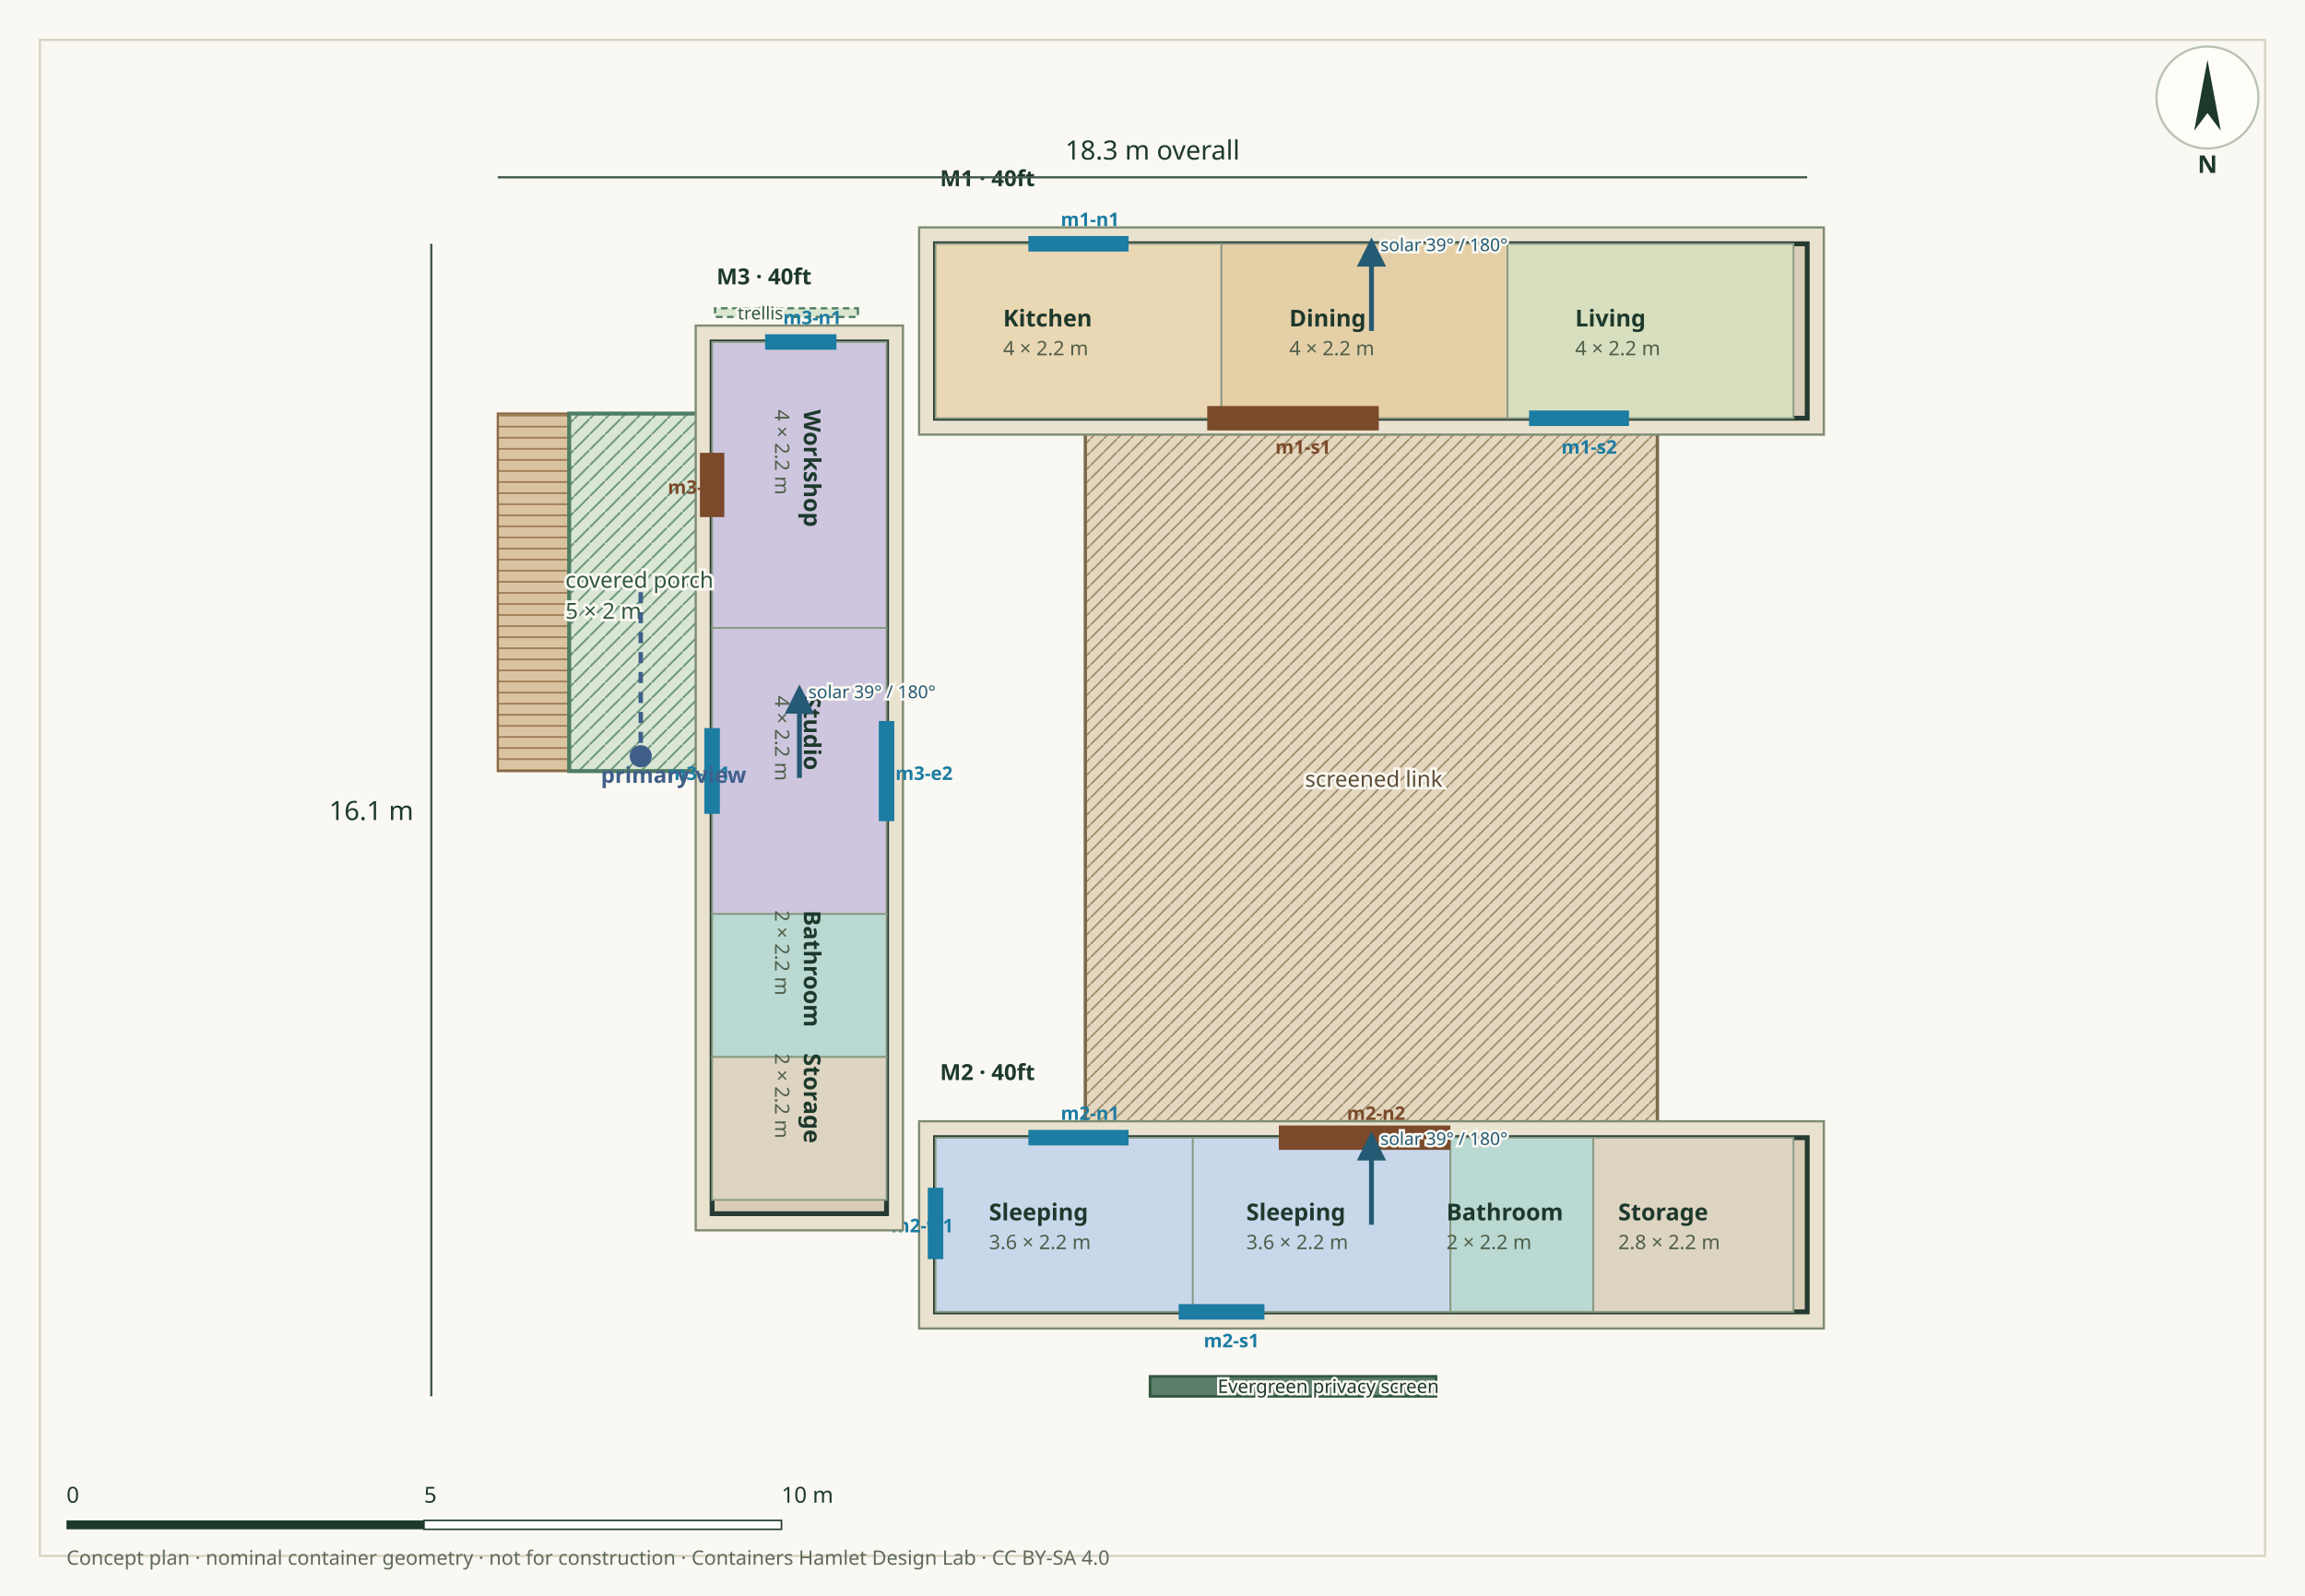
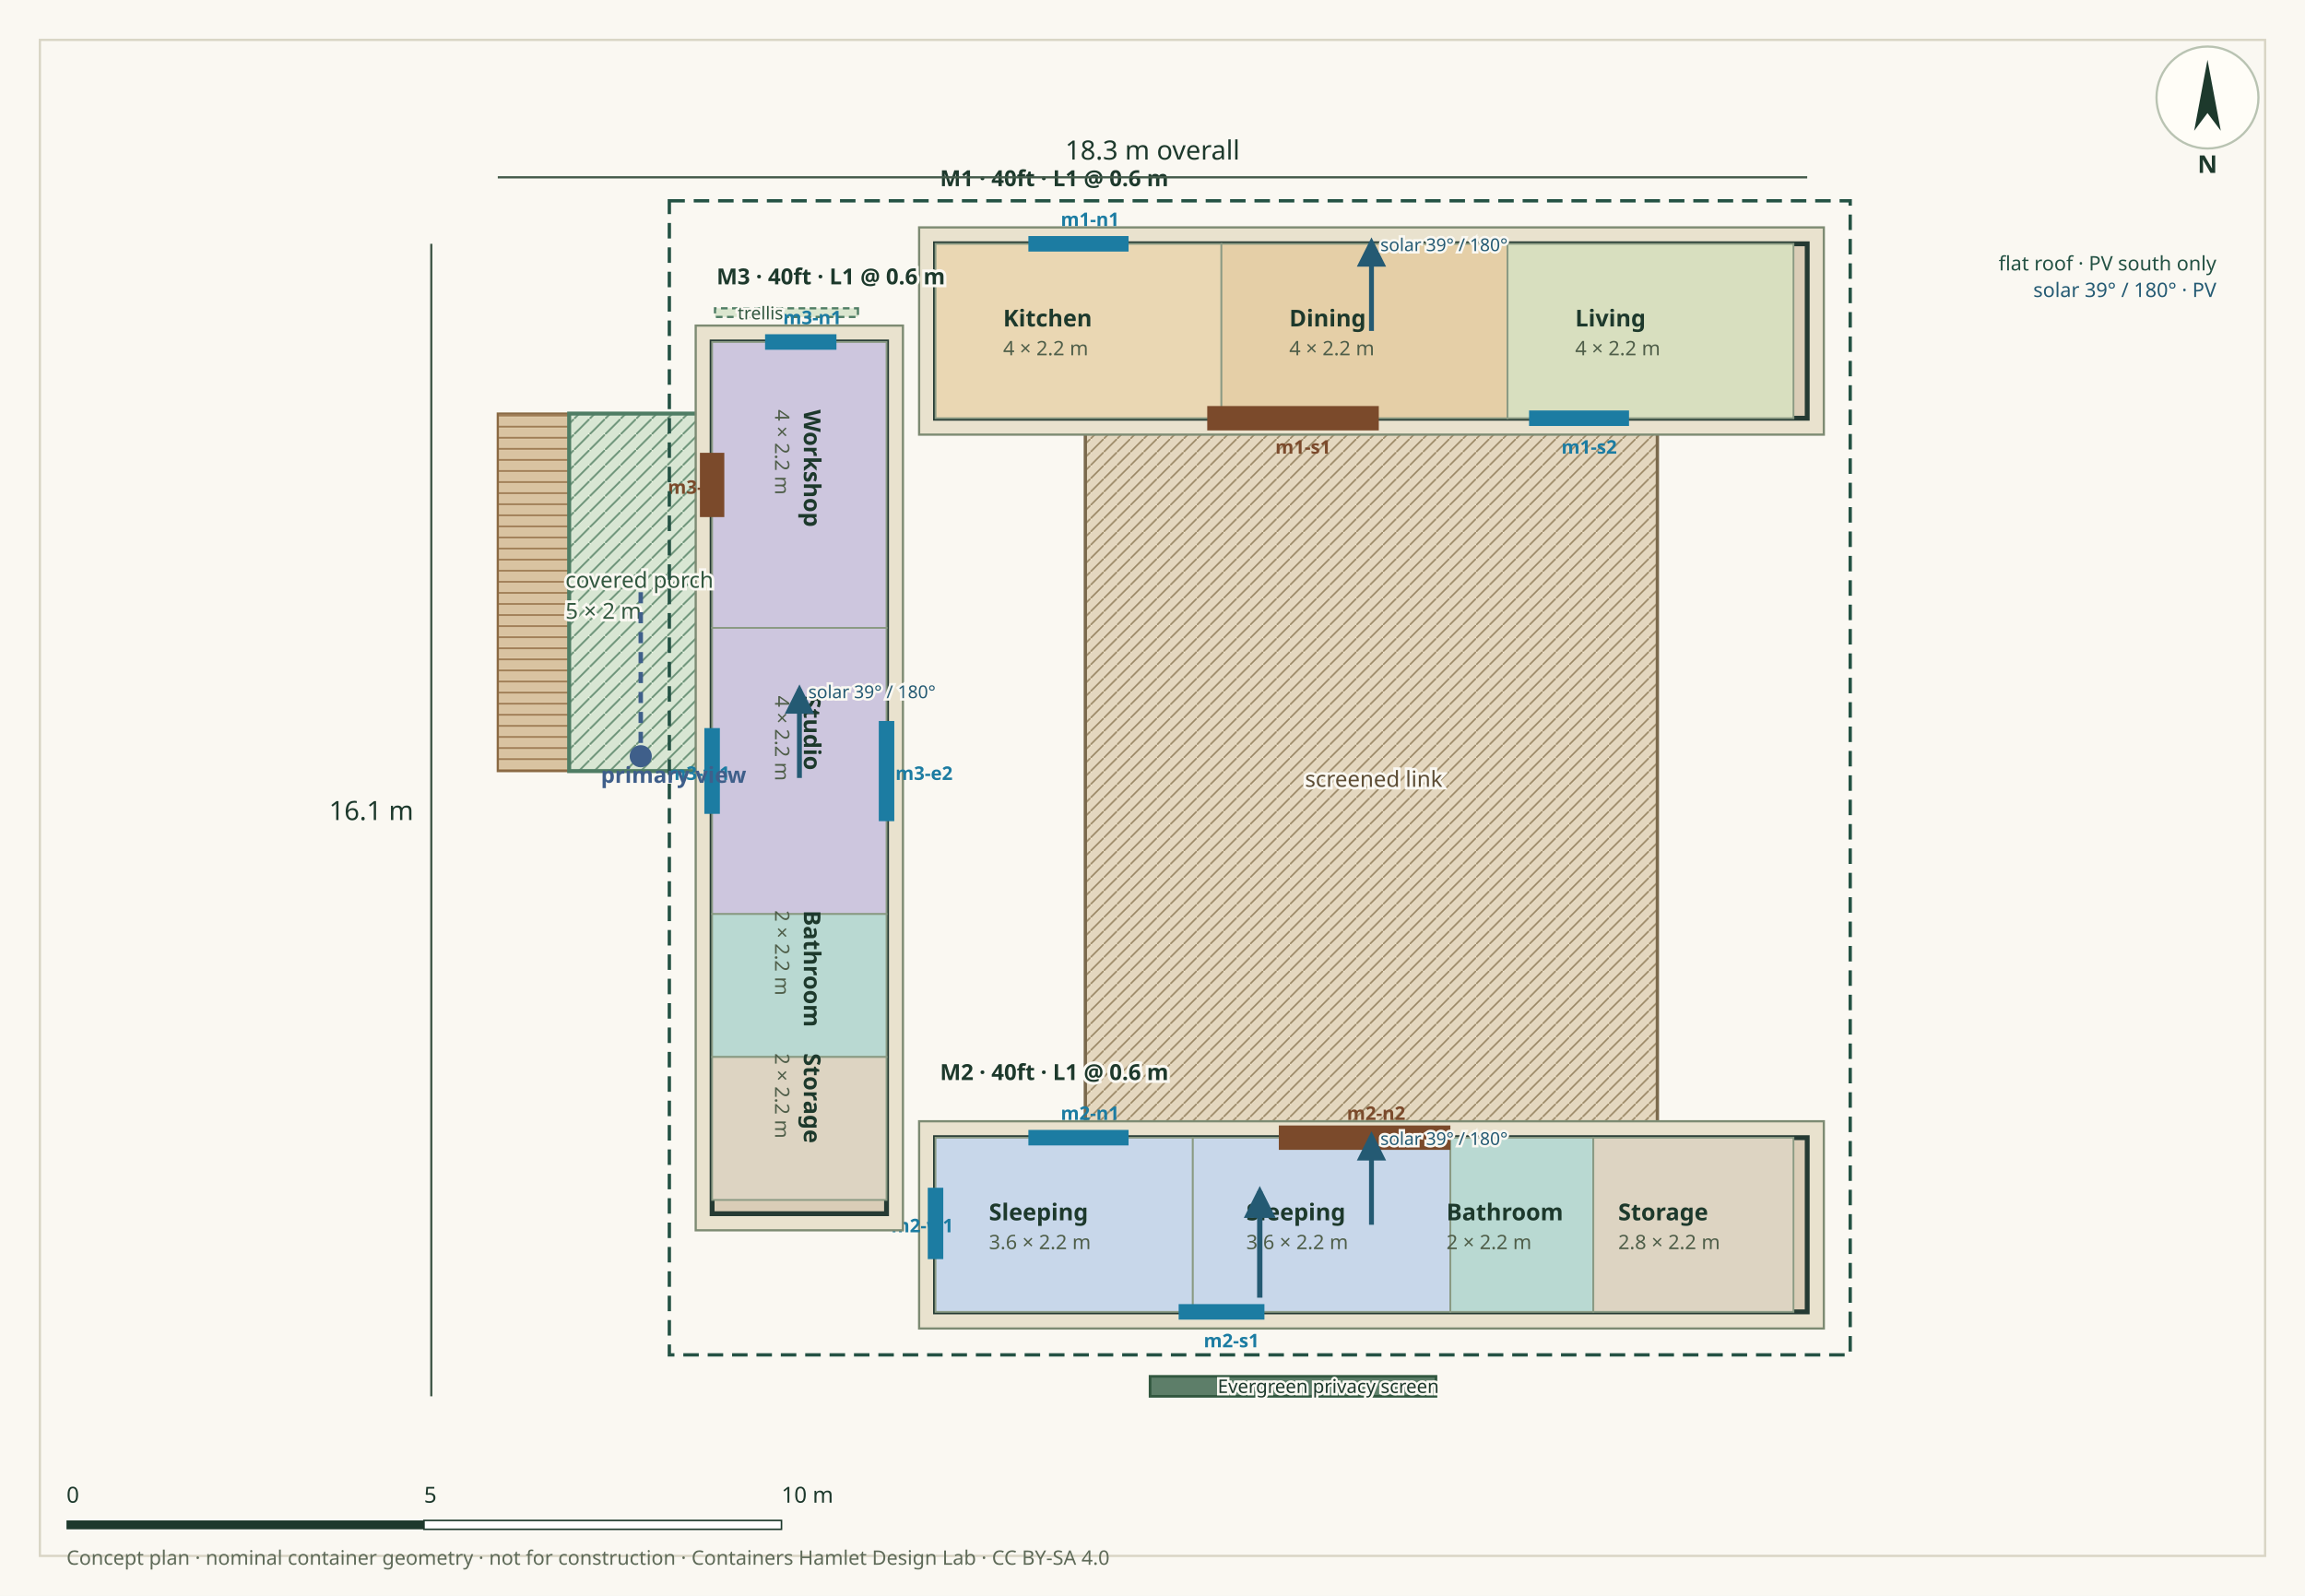
<svg xmlns="http://www.w3.org/2000/svg" viewBox="0 0 1040 720" role="img" aria-labelledby="concept-gathering-house-plan-t concept-gathering-house-plan-d" data-plan-scale="32.3" data-plan-width="1040">
  <defs>
    <marker id="concept-gathering-house-plan-arrow" markerWidth="6" markerHeight="6" refX="5" refY="3" orient="auto">
      <path d="M0 0L6 3L0 6Z" fill="#245a73" />
    </marker>
    <pattern id="concept-gathering-house-plan-porch" width="7" height="7" patternUnits="userSpaceOnUse">
      <rect width="7" height="7" fill="#d8e6d3" />
      <path d="M0 7L7 0" stroke="#6b9277" stroke-width="0.8" />
    </pattern>
    <pattern id="concept-gathering-house-plan-deck" width="9" height="5" patternUnits="userSpaceOnUse">
      <rect width="9" height="5" fill="#d9c3a1" />
      <path d="M0 2.5H9" stroke="#9a7750" stroke-width="0.7" />
    </pattern>
    <pattern id="concept-gathering-house-plan-link" width="6" height="6" patternUnits="userSpaceOnUse">
      <rect width="6" height="6" fill="#e4d7bf" />
      <path d="M0 6L6 0" stroke="#9a8765" stroke-width="0.7" />
    </pattern>
  </defs>
  <rect width="1040" height="720" fill="#faf8f2" />
  <rect x="18" y="18" width="1004" height="684" fill="none" stroke="#d8d4c4" stroke-width="1" />
  <path d="M489.7 189.7L747.8 189.7L747.8 512.3L489.7 512.3Z" fill="url(#concept-gathering-house-plan-link)" fill-opacity="1" stroke="#7b6a4d" stroke-width="1.5" />
  <path d="M256.8 186.6L256.8 347.9L224.6 347.9L224.6 186.6Z" fill="url(#concept-gathering-house-plan-deck)" stroke="#8a6a44" stroke-width="1" />
  <path d="M321.3 186.6L321.3 347.9L256.8 347.9L256.8 186.6Z" fill="url(#concept-gathering-house-plan-porch)" stroke="#4f7d64" stroke-width="1.8" />
  <path d="M387.1 139.1L387.1 143L322.6 143L322.6 139.1Z" fill="#cfe0c2" fill-opacity="0.75" stroke="#4f7d64" stroke-width="1" stroke-dasharray="3 2" />
  <path d="M518.9 621L647.9 621L647.9 630L518.9 630Z" fill="#315d43" fill-opacity="0.78" stroke="#31573f" stroke-width="1.2" />
  <path d="M414.7 102.6L822.9 102.6L822.9 196.1L414.7 196.1Z" fill="#e9e2ce" stroke="#7d8b73" stroke-width="1" />
  <path d="M422.1 110L815.4 110L815.4 188.7L422.1 188.7Z" fill="#9a7350" fill-opacity="0.18" stroke="#253a33" stroke-width="2.2" />
  <path d="M422.1 110L551.1 110L551.1 188.7L422.1 188.7Z" fill="#ead7b3" stroke="#8a9a83" stroke-width="0.8" />
  <g transform="rotate(0 486.6 149.3)">
    <text x="452.6" y="147.3" font-size="10.5" font-family="system-ui, sans-serif" fill="#1d392c" font-weight="700">Kitchen</text>
    <text x="452.6" y="160.3" font-size="9" font-family="system-ui, sans-serif" fill="#4f5e49">4 × 2.2 m</text>
  </g>
  <path d="M551.1 110L680.2 110L680.2 188.7L551.1 188.7Z" fill="#e5cfa7" stroke="#8a9a83" stroke-width="0.8" />
  <g transform="rotate(0 615.7 149.3)">
    <text x="581.7" y="147.3" font-size="10.5" font-family="system-ui, sans-serif" fill="#1d392c" font-weight="700">Dining</text>
    <text x="581.7" y="160.3" font-size="9" font-family="system-ui, sans-serif" fill="#4f5e49">4 × 2.2 m</text>
  </g>
  <path d="M680.2 110L809.2 110L809.2 188.7L680.2 188.7Z" fill="#d8dfbf" stroke="#8a9a83" stroke-width="0.8" />
  <g transform="rotate(0 744.7 149.3)">
    <text x="710.7" y="147.3" font-size="10.5" font-family="system-ui, sans-serif" fill="#1d392c" font-weight="700">Living</text>
    <text x="710.7" y="160.3" font-size="9" font-family="system-ui, sans-serif" fill="#4f5e49">4 × 2.2 m</text>
  </g>
  <line x1="544.7" y1="188.7" x2="622.1" y2="188.7" stroke="#7b4a2b" stroke-width="11" stroke-linecap="butt" />
  <text x="575.4" y="204.7" font-size="8.5" font-family="system-ui, sans-serif" fill="#7b4a2b" font-weight="700">m1-s1</text>
  <line x1="689.9" y1="188.7" x2="735" y2="188.7" stroke="#1c7ca2" stroke-width="7" stroke-linecap="butt" />
  <text x="704.5" y="204.7" font-size="8.5" font-family="system-ui, sans-serif" fill="#1c7ca2" font-weight="700">m1-s2</text>
  <line x1="464" y1="110" x2="509.2" y2="110" stroke="#1c7ca2" stroke-width="7" stroke-linecap="butt" />
  <text x="478.6" y="102" font-size="8.5" font-family="system-ui, sans-serif" fill="#1c7ca2" font-weight="700">m1-n1</text>
-   <text x="424.1" y="84" font-size="10" font-family="system-ui, sans-serif" fill="#1d392c" font-weight="800" stroke="#faf8f2" stroke-width="2.6" paint-order="stroke">M1 · 40ft</text>
+   <text x="424.1" y="84" font-size="10" font-family="system-ui, sans-serif" fill="#1d392c" font-weight="800" stroke="#faf8f2" stroke-width="2.6" paint-order="stroke">M1 · 40ft · L1 @ 0.6 m</text>
  <line x1="618.8" y1="149.3" x2="618.8" y2="109.3" stroke="#245a73" stroke-width="2.2" marker-end="url(#concept-gathering-house-plan-arrow)" />
  <text x="622.8" y="113.3" font-size="8" font-family="system-ui, sans-serif" fill="#245a73" stroke="#faf8f2" stroke-width="2.2" paint-order="stroke">solar 39° / 180°</text>
-   <path class="plan-module-hit" data-module-id="m1" d="M422.1 110L815.4 110L815.4 188.7L422.1 188.7Z" fill="transparent" pointer-events="all" tabindex="0" role="button" aria-pressed="false" aria-describedby="plan-keyboard-help" aria-label="Module m1, 40ft, at 0, -4.5 metres. Select, then drag or use arrow keys to move; R rotates." />
+   <path class="plan-module-hit" data-module-id="m1" d="M422.1 110L815.4 110L815.4 188.7L422.1 188.7Z" fill="transparent" pointer-events="all" tabindex="0" role="button" aria-pressed="false" aria-describedby="plan-keyboard-help" aria-label="Module m1, 40ft, level 1, base elevation 0.6 metres, at 0, -4.5 metres. Select, then drag or use arrow keys to move; R rotates." />
  <path d="M414.7 505.9L822.9 505.9L822.9 599.4L414.7 599.4Z" fill="#e9e2ce" stroke="#7d8b73" stroke-width="1" />
  <path d="M422.1 513.3L815.4 513.3L815.4 591.9L422.1 591.9Z" fill="#9a7350" fill-opacity="0.18" stroke="#253a33" stroke-width="2.2" />
  <path d="M422.1 513.3L538.2 513.3L538.2 591.9L422.1 591.9Z" fill="#c8d7ea" stroke="#8a9a83" stroke-width="0.8" />
  <g transform="rotate(0 480.2 552.6)">
    <text x="446.2" y="550.6" font-size="10.5" font-family="system-ui, sans-serif" fill="#1d392c" font-weight="700">Sleeping</text>
    <text x="446.2" y="563.6" font-size="9" font-family="system-ui, sans-serif" fill="#4f5e49">3.6 × 2.2 m</text>
  </g>
  <path d="M538.2 513.3L654.4 513.3L654.4 591.9L538.2 591.9Z" fill="#c8d7ea" stroke="#8a9a83" stroke-width="0.8" />
  <g transform="rotate(0 596.3 552.6)">
    <text x="562.3" y="550.6" font-size="10.5" font-family="system-ui, sans-serif" fill="#1d392c" font-weight="700">Sleeping</text>
    <text x="562.3" y="563.6" font-size="9" font-family="system-ui, sans-serif" fill="#4f5e49">3.6 × 2.2 m</text>
  </g>
  <path d="M654.4 513.3L718.9 513.3L718.9 591.9L654.4 591.9Z" fill="#b9d9d2" stroke="#8a9a83" stroke-width="0.8" />
  <g transform="rotate(0 686.6 552.6)">
    <text x="652.6" y="550.6" font-size="10.5" font-family="system-ui, sans-serif" fill="#1d392c" font-weight="700">Bathroom</text>
    <text x="652.6" y="563.6" font-size="9" font-family="system-ui, sans-serif" fill="#4f5e49">2 × 2.2 m</text>
  </g>
  <path d="M718.9 513.3L809.2 513.3L809.2 591.9L718.9 591.9Z" fill="#ddd4c2" stroke="#8a9a83" stroke-width="0.8" />
  <g transform="rotate(0 764.1 552.6)">
    <text x="730.1" y="550.6" font-size="10.5" font-family="system-ui, sans-serif" fill="#1d392c" font-weight="700">Storage</text>
    <text x="730.1" y="563.6" font-size="9" font-family="system-ui, sans-serif" fill="#4f5e49">2.8 × 2.2 m</text>
  </g>
  <line x1="464" y1="513.3" x2="509.2" y2="513.3" stroke="#1c7ca2" stroke-width="7" stroke-linecap="butt" />
  <text x="478.6" y="505.3" font-size="8.5" font-family="system-ui, sans-serif" fill="#1c7ca2" font-weight="700">m2-n1</text>
  <line x1="577" y1="513.3" x2="654.4" y2="513.3" stroke="#7b4a2b" stroke-width="11" stroke-linecap="butt" />
  <text x="607.7" y="505.3" font-size="8.5" font-family="system-ui, sans-serif" fill="#7b4a2b" font-weight="700">m2-n2</text>
  <line x1="531.8" y1="591.9" x2="570.5" y2="591.9" stroke="#1c7ca2" stroke-width="7" stroke-linecap="butt" />
  <text x="543.1" y="607.9" font-size="8.5" font-family="system-ui, sans-serif" fill="#1c7ca2" font-weight="700">m2-s1</text>
  <line x1="422.1" y1="535.9" x2="422.1" y2="568.1" stroke="#1c7ca2" stroke-width="7" stroke-linecap="butt" />
  <text x="402.1" y="556" font-size="8.5" font-family="system-ui, sans-serif" fill="#1c7ca2" font-weight="700">m2-w1</text>
-   <text x="424.1" y="487.3" font-size="10" font-family="system-ui, sans-serif" fill="#1d392c" font-weight="800" stroke="#faf8f2" stroke-width="2.6" paint-order="stroke">M2 · 40ft</text>
+   <text x="424.1" y="487.3" font-size="10" font-family="system-ui, sans-serif" fill="#1d392c" font-weight="800" stroke="#faf8f2" stroke-width="2.6" paint-order="stroke">M2 · 40ft · L1 @ 0.6 m</text>
  <line x1="618.8" y1="552.6" x2="618.8" y2="512.6" stroke="#245a73" stroke-width="2.2" marker-end="url(#concept-gathering-house-plan-arrow)" />
  <text x="622.8" y="516.6" font-size="8" font-family="system-ui, sans-serif" fill="#245a73" stroke="#faf8f2" stroke-width="2.2" paint-order="stroke">solar 39° / 180°</text>
-   <path class="plan-module-hit" data-module-id="m2" d="M422.1 513.3L815.4 513.3L815.4 591.9L422.1 591.9Z" fill="transparent" pointer-events="all" tabindex="0" role="button" aria-pressed="false" aria-describedby="plan-keyboard-help" aria-label="Module m2, 40ft, at 0, 8 metres. Select, then drag or use arrow keys to move; R rotates." />
+   <path class="plan-module-hit" data-module-id="m2" d="M422.1 513.3L815.4 513.3L815.4 591.9L422.1 591.9Z" fill="transparent" pointer-events="all" tabindex="0" role="button" aria-pressed="false" aria-describedby="plan-keyboard-help" aria-label="Module m2, 40ft, level 1, base elevation 0.6 metres, at 0, 8 metres. Select, then drag or use arrow keys to move; R rotates." />
  <path d="M407.4 146.9L407.4 555.1L313.9 555.1L313.9 146.9Z" fill="#e9e2ce" stroke="#7d8b73" stroke-width="1" />
  <path d="M400 154.3L400 547.6L321.3 547.6L321.3 154.3Z" fill="#9a7350" fill-opacity="0.18" stroke="#253a33" stroke-width="2.2" />
  <path d="M400 154.3L400 283.3L321.3 283.3L321.3 154.3Z" fill="#cdc6de" stroke="#8a9a83" stroke-width="0.8" />
  <g transform="rotate(90 360.7 218.8)">
    <text x="326.7" y="216.8" font-size="10.5" font-family="system-ui, sans-serif" fill="#1d392c" font-weight="700">Workshop</text>
    <text x="326.7" y="229.8" font-size="9" font-family="system-ui, sans-serif" fill="#4f5e49">4 × 2.2 m</text>
  </g>
  <path d="M400 283.3L400 412.4L321.3 412.4L321.3 283.3Z" fill="#cdc6de" stroke="#8a9a83" stroke-width="0.8" />
  <g transform="rotate(90 360.7 347.9)">
    <text x="326.7" y="345.9" font-size="10.5" font-family="system-ui, sans-serif" fill="#1d392c" font-weight="700">Studio</text>
    <text x="326.7" y="358.9" font-size="9" font-family="system-ui, sans-serif" fill="#4f5e49">4 × 2.2 m</text>
  </g>
  <path d="M400 412.4L400 476.9L321.3 476.9L321.3 412.4Z" fill="#b9d9d2" stroke="#8a9a83" stroke-width="0.8" />
  <g transform="rotate(90 360.7 444.7)">
    <text x="326.7" y="442.7" font-size="10.5" font-family="system-ui, sans-serif" fill="#1d392c" font-weight="700">Bathroom</text>
    <text x="326.7" y="455.7" font-size="9" font-family="system-ui, sans-serif" fill="#4f5e49">2 × 2.2 m</text>
  </g>
  <path d="M400 476.9L400 541.4L321.3 541.4L321.3 476.9Z" fill="#ddd4c2" stroke="#8a9a83" stroke-width="0.8" />
  <g transform="rotate(90 360.7 509.2)">
    <text x="326.7" y="507.2" font-size="10.5" font-family="system-ui, sans-serif" fill="#1d392c" font-weight="700">Storage</text>
    <text x="326.7" y="520.2" font-size="9" font-family="system-ui, sans-serif" fill="#4f5e49">2 × 2.2 m</text>
  </g>
  <line x1="321.3" y1="204.3" x2="321.3" y2="233.3" stroke="#7b4a2b" stroke-width="11" stroke-linecap="butt" />
  <text x="301.3" y="222.8" font-size="8.5" font-family="system-ui, sans-serif" fill="#7b4a2b" font-weight="700">m3-e1</text>
  <line x1="400" y1="325.3" x2="400" y2="370.5" stroke="#1c7ca2" stroke-width="7" stroke-linecap="butt" />
  <text x="404" y="351.9" font-size="8.5" font-family="system-ui, sans-serif" fill="#1c7ca2" font-weight="700">m3-e2</text>
  <line x1="321.3" y1="328.5" x2="321.3" y2="367.2" stroke="#1c7ca2" stroke-width="7" stroke-linecap="butt" />
  <text x="301.3" y="351.9" font-size="8.5" font-family="system-ui, sans-serif" fill="#1c7ca2" font-weight="700">m3-w1</text>
  <line x1="377.4" y1="154.3" x2="345.2" y2="154.3" stroke="#1c7ca2" stroke-width="7" stroke-linecap="butt" />
  <text x="353.3" y="146.3" font-size="8.5" font-family="system-ui, sans-serif" fill="#1c7ca2" font-weight="700">m3-n1</text>
-   <text x="323.3" y="128.3" font-size="10" font-family="system-ui, sans-serif" fill="#1d392c" font-weight="800" stroke="#faf8f2" stroke-width="2.6" paint-order="stroke">M3 · 40ft</text>
+   <text x="323.3" y="128.3" font-size="10" font-family="system-ui, sans-serif" fill="#1d392c" font-weight="800" stroke="#faf8f2" stroke-width="2.6" paint-order="stroke">M3 · 40ft · L1 @ 0.6 m</text>
  <line x1="360.7" y1="351" x2="360.7" y2="311" stroke="#245a73" stroke-width="2.2" marker-end="url(#concept-gathering-house-plan-arrow)" />
  <text x="364.7" y="315" font-size="8" font-family="system-ui, sans-serif" fill="#245a73" stroke="#faf8f2" stroke-width="2.2" paint-order="stroke">solar 39° / 180°</text>
-   <path class="plan-module-hit" data-module-id="m3" d="M400 154.3L400 547.6L321.3 547.6L321.3 154.3Z" fill="transparent" pointer-events="all" tabindex="0" role="button" aria-pressed="false" aria-describedby="plan-keyboard-help" aria-label="Module m3, 40ft, at -8, 1.8 metres. Select, then drag or use arrow keys to move; R rotates." />
+   <path class="plan-module-hit" data-module-id="m3" d="M400 154.3L400 547.6L321.3 547.6L321.3 154.3Z" fill="transparent" pointer-events="all" tabindex="0" role="button" aria-pressed="false" aria-describedby="plan-keyboard-help" aria-label="Module m3, 40ft, level 1, base elevation 0.6 metres, at -8, 1.8 metres. Select, then drag or use arrow keys to move; R rotates." />
  <text x="588.8" y="355" font-size="10" font-family="system-ui, sans-serif" fill="#5c4c34" stroke="#faf8f2" stroke-width="2.4" paint-order="stroke">screened link</text>
  <text x="255.1" y="265.2" font-size="10" font-family="system-ui, sans-serif" fill="#31573f" stroke="#faf8f2" stroke-width="2.4" paint-order="stroke">covered porch</text>
  <text x="255.1" y="279.2" font-size="10" font-family="system-ui, sans-serif" fill="#31573f" stroke="#faf8f2" stroke-width="2.4" paint-order="stroke">5 × 2 m</text>
  <text x="332.8" y="144.1" font-size="8" font-family="system-ui, sans-serif" fill="#31573f" stroke="#faf8f2" stroke-width="2.2" paint-order="stroke">trellis</text>
  <text x="549.4" y="628.5" font-size="8.5" font-family="system-ui, sans-serif" fill="#1d392c" stroke="#faf8f2" stroke-width="2.2" paint-order="stroke">Evergreen privacy screen</text>
+   <path d="M302 90.6L834.8 90.6L834.8 611.3L302 611.3Z" fill="none" stroke="#245244" stroke-width="1.5" stroke-dasharray="7 4" />
+   <line x1="568.4" y1="585.5" x2="568.4" y2="537.5" stroke="#245a73" stroke-width="2.4" marker-end="url(#concept-gathering-house-plan-arrow)" />
+   <text x="1000" y="122" font-size="9" font-family="system-ui, sans-serif" text-anchor="end" fill="#245244" stroke="#faf8f2" stroke-width="2.4" paint-order="stroke">flat roof · PV south only</text>
+   <text x="1000" y="134" font-size="9" font-family="system-ui, sans-serif" text-anchor="end" fill="#245a73" stroke="#faf8f2" stroke-width="2.4" paint-order="stroke">solar 39° / 180° · PV</text>
  <line x1="224.6" y1="80" x2="815.4" y2="80" stroke="#435a4a" stroke-width="1" />
  <text x="520" y="72" text-anchor="middle" font-size="12" font-family="system-ui, sans-serif" fill="#1d392c">18.3 m overall</text>
  <line x1="194.6" y1="110" x2="194.6" y2="630" stroke="#435a4a" stroke-width="1" />
  <text x="186.6" y="370" font-size="12" font-family="system-ui, sans-serif" fill="#1d392c" text-anchor="end">16.1 m</text>
  <line x1="289.1" y1="267.2" x2="289.1" y2="341.2" stroke="#3f5f8a" stroke-width="2" stroke-dasharray="5 4" />
  <circle cx="289.1" cy="341.2" r="5" fill="#3f5f8a" />
  <text x="271.1" y="353.2" font-size="10" font-family="system-ui, sans-serif" fill="#3f5f8a" font-weight="700">primary view</text>
  <g aria-hidden="true">
    <circle cx="996" cy="44" r="23" fill="#fffdf7" stroke="#b9c3b2" />
    <path d="M996 27l6 32l-6 -8l-6 8z" fill="#1d392c" />
    <text x="996" y="78" text-anchor="middle" font-size="11" font-weight="700" font-family="system-ui, sans-serif" fill="#1d392c">N</text>
  </g>
  <g font-family="system-ui, sans-serif" font-size="10" fill="#1d392c">
    <rect x="30" y="686" width="161.3" height="4" fill="#1d392c" />
    <rect x="191.3" y="686" width="161.3" height="4" fill="#fff" stroke="#1d392c" stroke-width="0.7" />
    <text x="30" y="678">0</text>
    <text x="191.3" y="678">5</text>
    <text x="352.6" y="678">10 m</text>
  </g>
  <text x="30" y="706" font-family="system-ui, sans-serif" font-size="9" fill="#5e6a58">Concept plan · nominal container geometry · not for construction · Containers Hamlet Design Lab · CC BY-SA 4.0</text>
</svg>
